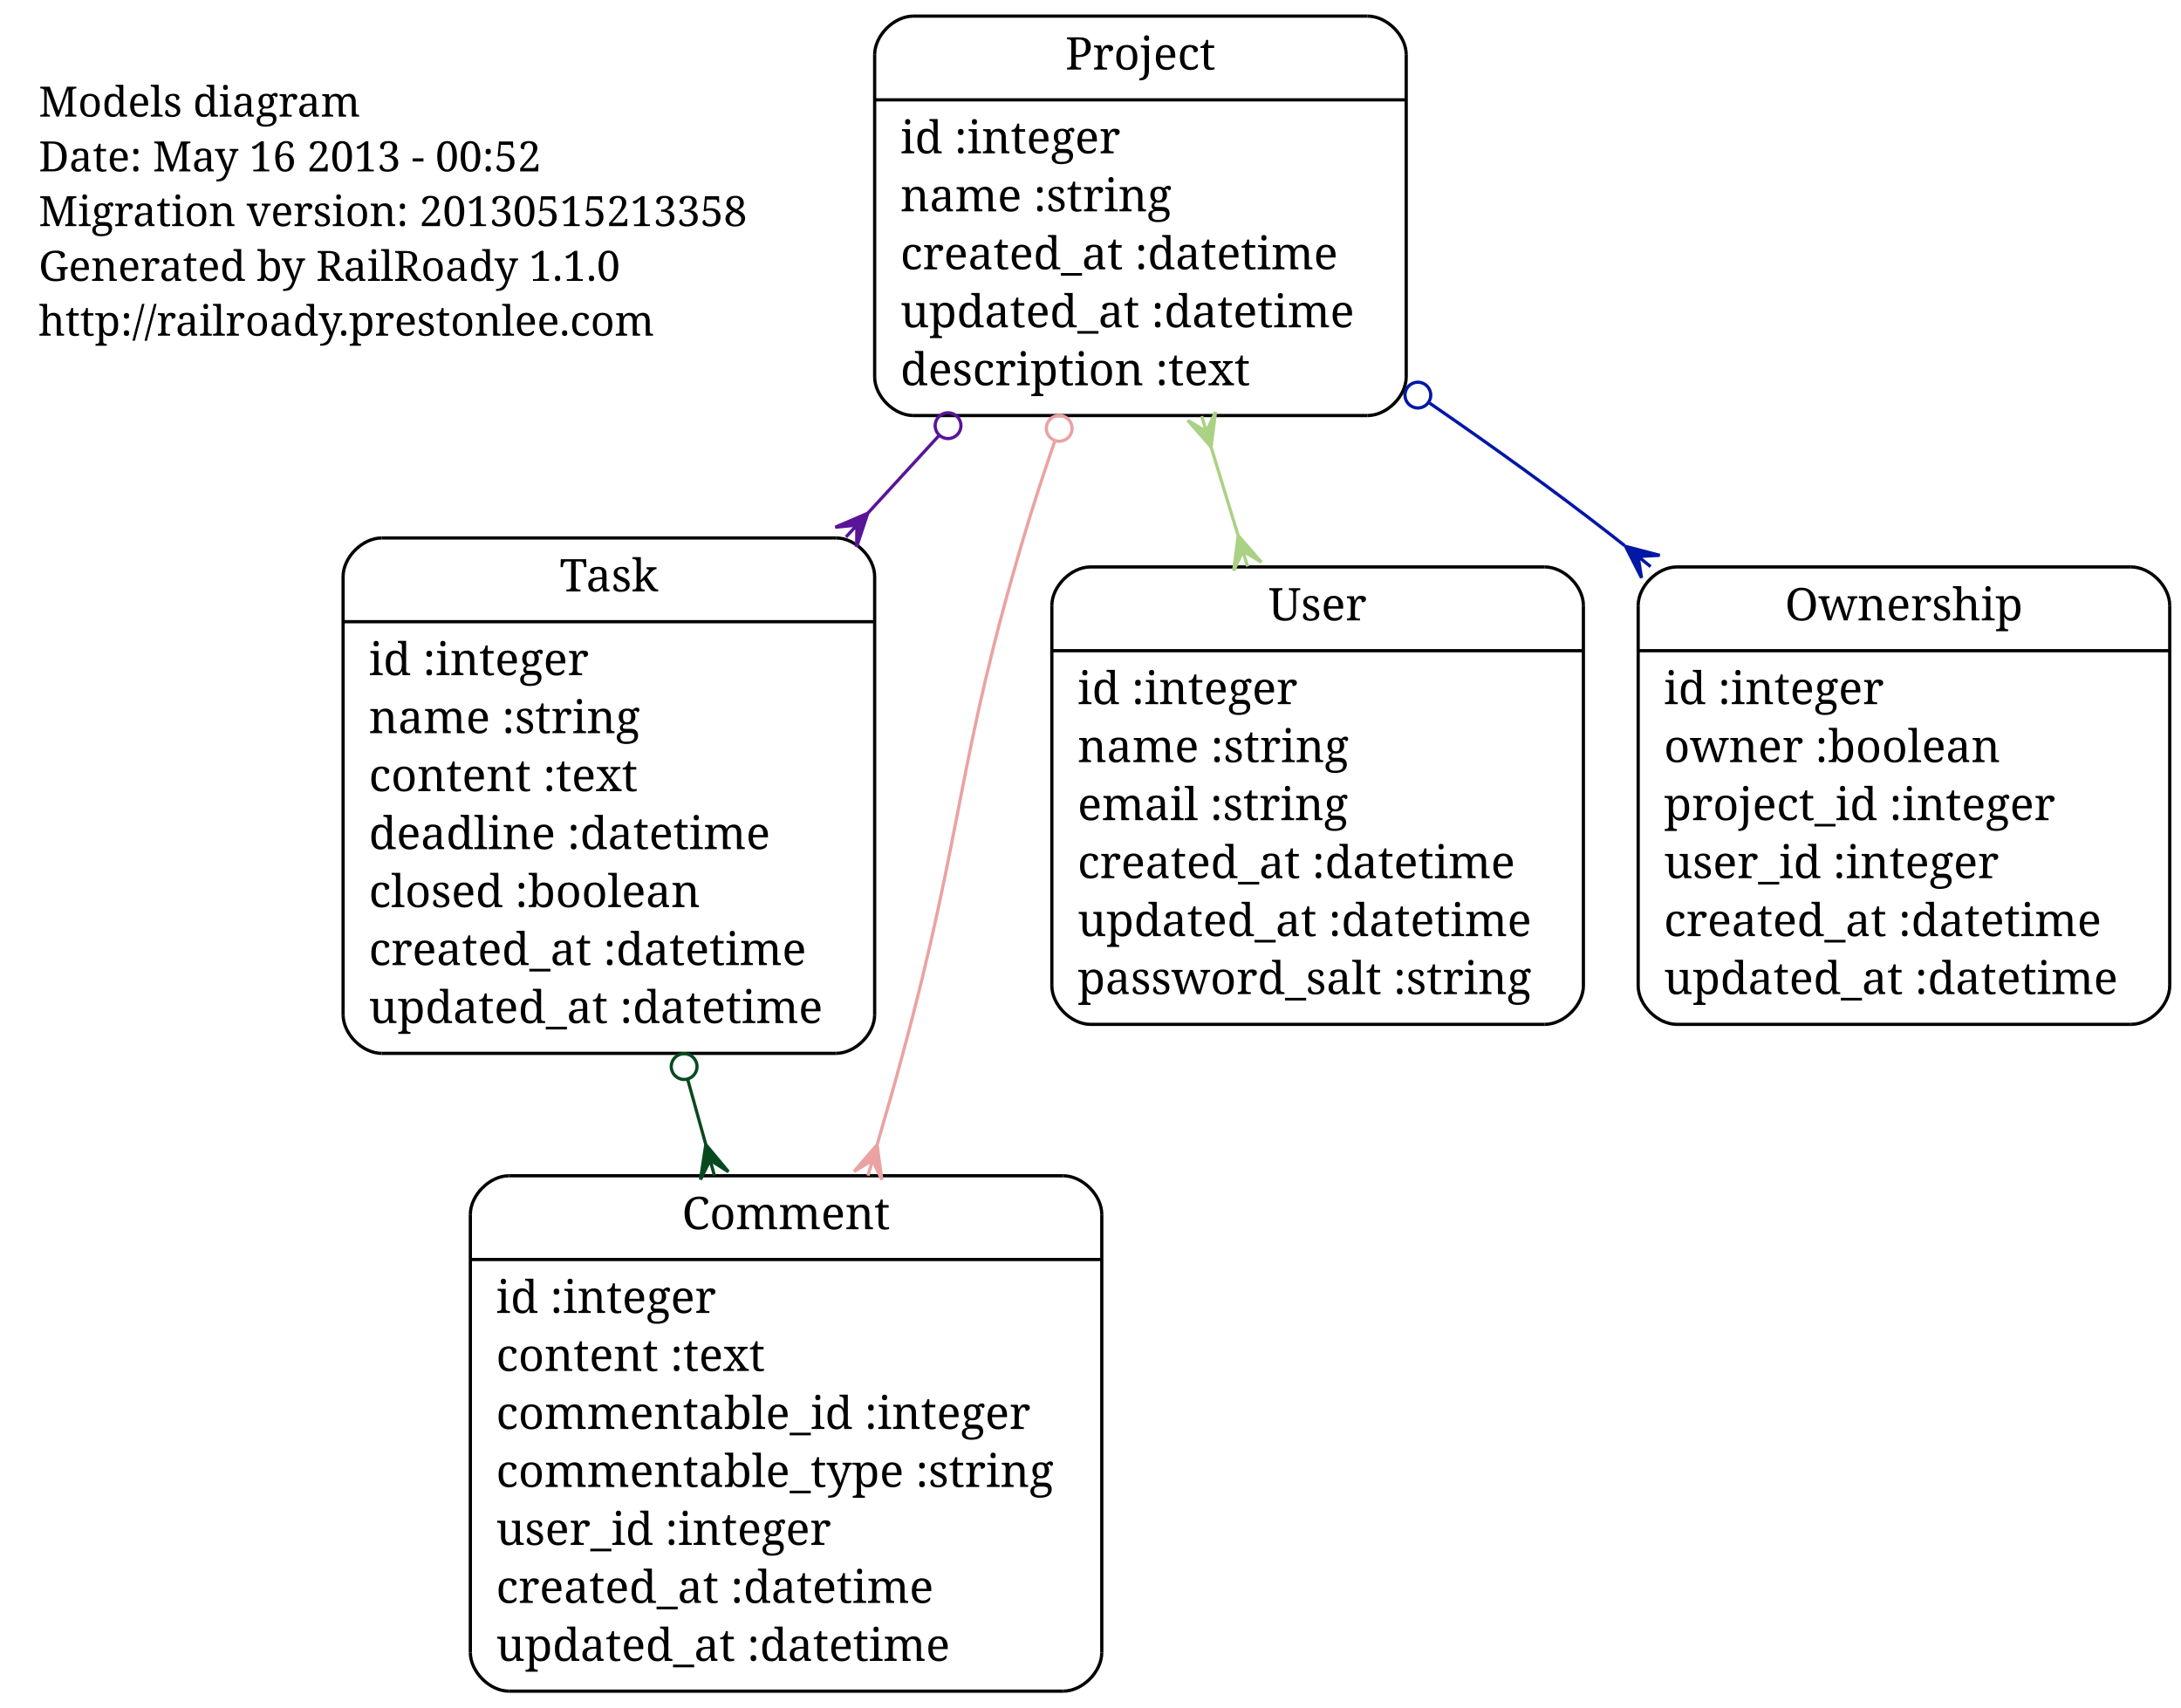
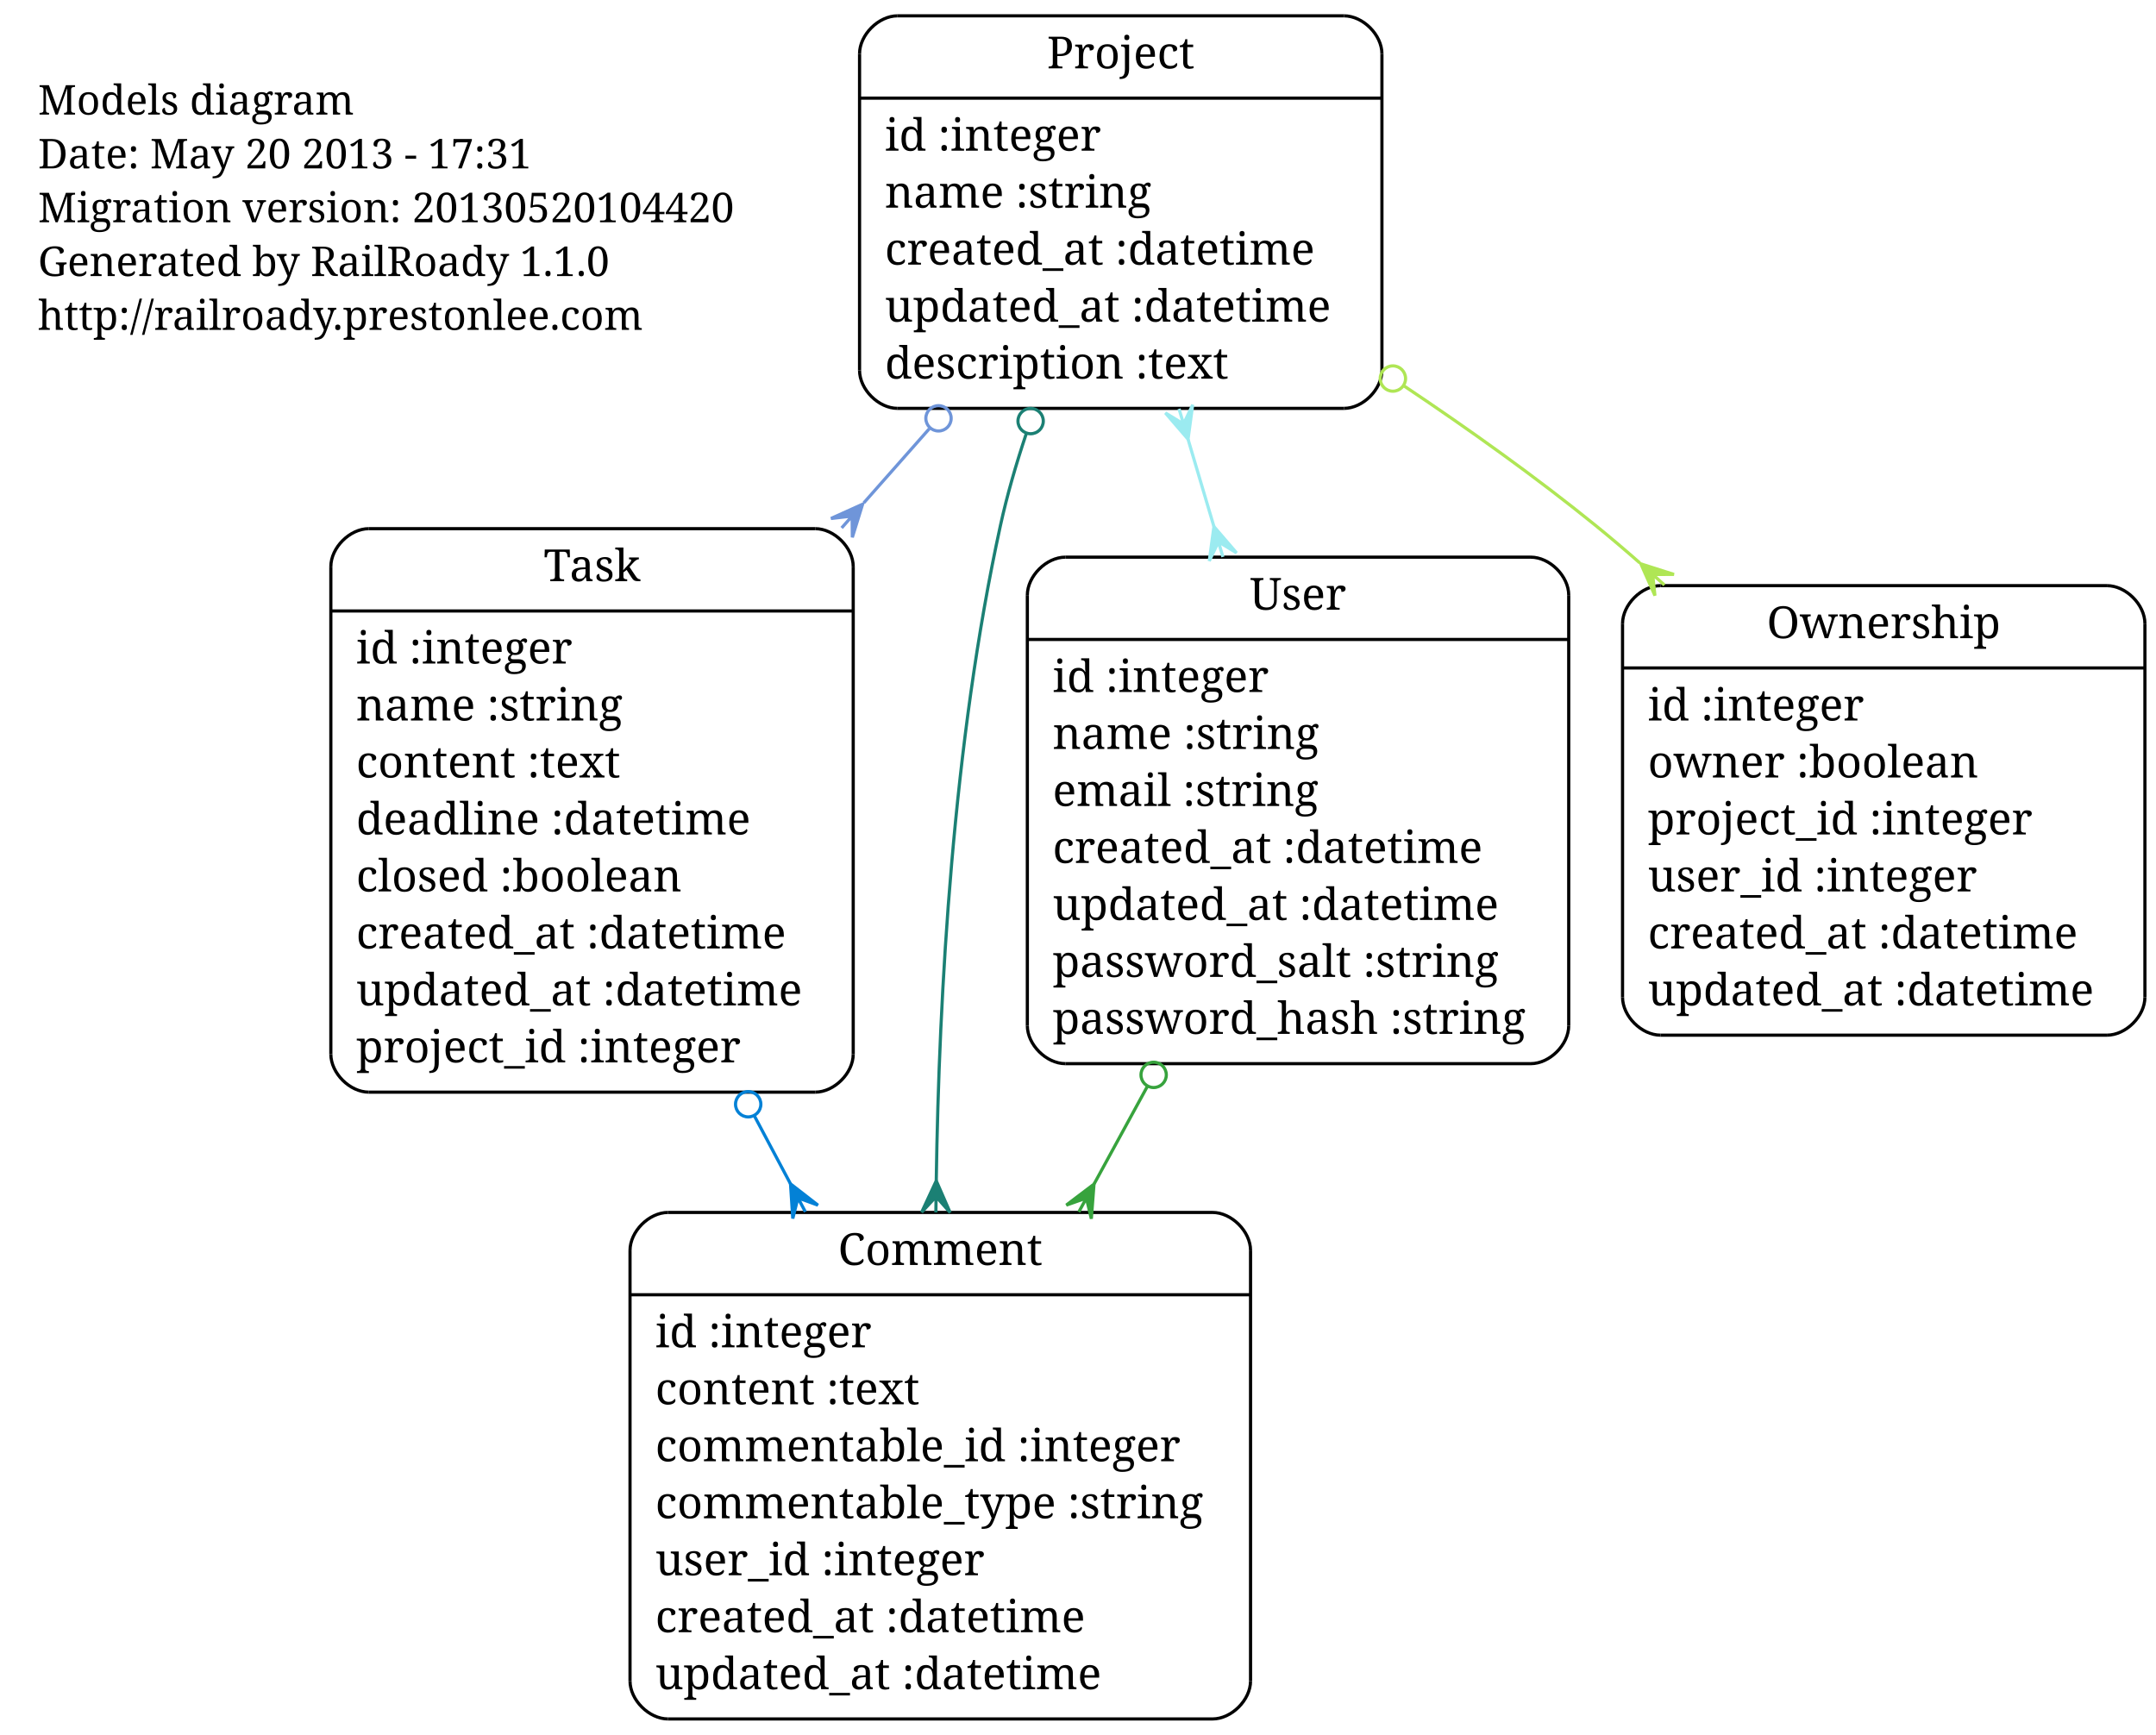
- <svg xmlns="http://www.w3.org/2000/svg" width="677pt" height="530pt" viewBox="0.00 0.00 677.00 530.00">
-   <g id="graph1" class="graph" transform="scale(1 1) rotate(0) translate(4 526)">
-     <polygon fill="white" stroke="white" points="-4,5 -4,-526 674,-526 674,5 -4,5" />
+ <svg xmlns="http://www.w3.org/2000/svg" width="681pt" height="548pt" viewBox="0.00 0.00 681.00 548.00">
+   <g id="graph1" class="graph" transform="scale(1 1) rotate(0) translate(4 544)">
+     <polygon fill="white" stroke="white" points="-4,5 -4,-544 678,-544 678,5 -4,5" />
    <g id="node1" class="node">
-       <text text-anchor="start" x="8" y="-489.8" font-family="Times Roman,serif" font-size="13.00">Models diagram</text>
-       <text text-anchor="start" x="8" y="-472.8" font-family="Times Roman,serif" font-size="13.00">Date: May 16 2013 - 00:52</text>
-       <text text-anchor="start" x="8" y="-455.8" font-family="Times Roman,serif" font-size="13.00">Migration version: 20130515213358</text>
-       <text text-anchor="start" x="8" y="-438.8" font-family="Times Roman,serif" font-size="13.00">Generated by RailRoady 1.1.0</text>
-       <text text-anchor="start" x="8" y="-421.8" font-family="Times Roman,serif" font-size="13.00">http://railroady.prestonlee.com</text>
+       <text text-anchor="start" x="8" y="-507.8" font-family="Times Roman,serif" font-size="13.00">Models diagram</text>
+       <text text-anchor="start" x="8" y="-490.8" font-family="Times Roman,serif" font-size="13.00">Date: May 20 2013 - 17:31</text>
+       <text text-anchor="start" x="8" y="-473.8" font-family="Times Roman,serif" font-size="13.00">Migration version: 20130520104420</text>
+       <text text-anchor="start" x="8" y="-456.8" font-family="Times Roman,serif" font-size="13.00">Generated by RailRoady 1.1.0</text>
+       <text text-anchor="start" x="8" y="-439.8" font-family="Times Roman,serif" font-size="13.00">http://railroady.prestonlee.com</text>
    </g>
    <g id="node2" class="node">
-       <polyline fill="none" stroke="black" points="114.5,-199 255.5,-199 " />
-       <path fill="none" stroke="black" d="M255.5,-199C261.5,-199 267.5,-205 267.5,-211" />
-       <polyline fill="none" stroke="black" points="267.5,-211 267.5,-347 " />
-       <path fill="none" stroke="black" d="M267.5,-347C267.5,-353 261.5,-359 255.5,-359" />
-       <polyline fill="none" stroke="black" points="255.5,-359 114.5,-359 " />
-       <path fill="none" stroke="black" d="M114.5,-359C108.5,-359 102.5,-353 102.5,-347" />
-       <polyline fill="none" stroke="black" points="102.5,-347 102.5,-211 " />
-       <path fill="none" stroke="black" d="M102.5,-211C102.5,-205 108.5,-199 114.5,-199" />
-       <text text-anchor="middle" x="185" y="-342.4" font-family="Times Roman,serif" font-size="14.00">Task</text>
-       <polyline fill="none" stroke="black" points="102.5,-333 267.5,-333 " />
-       <text text-anchor="start" x="110.5" y="-316.4" font-family="Times Roman,serif" font-size="14.00">id :integer</text>
-       <text text-anchor="start" x="110.5" y="-298.4" font-family="Times Roman,serif" font-size="14.00">name :string</text>
-       <text text-anchor="start" x="110.5" y="-280.4" font-family="Times Roman,serif" font-size="14.00">content :text</text>
-       <text text-anchor="start" x="110.5" y="-262.4" font-family="Times Roman,serif" font-size="14.00">deadline :datetime</text>
-       <text text-anchor="start" x="110.5" y="-244.4" font-family="Times Roman,serif" font-size="14.00">closed :boolean</text>
-       <text text-anchor="start" x="110.5" y="-226.4" font-family="Times Roman,serif" font-size="14.00">created_at :datetime</text>
-       <text text-anchor="start" x="110.5" y="-208.4" font-family="Times Roman,serif" font-size="14.00">updated_at :datetime</text>
+       <polyline fill="none" stroke="black" points="112.5,-199 253.5,-199 " />
+       <path fill="none" stroke="black" d="M253.5,-199C259.5,-199 265.5,-205 265.5,-211" />
+       <polyline fill="none" stroke="black" points="265.5,-211 265.5,-365 " />
+       <path fill="none" stroke="black" d="M265.5,-365C265.5,-371 259.5,-377 253.5,-377" />
+       <polyline fill="none" stroke="black" points="253.5,-377 112.5,-377 " />
+       <path fill="none" stroke="black" d="M112.5,-377C106.5,-377 100.5,-371 100.5,-365" />
+       <polyline fill="none" stroke="black" points="100.5,-365 100.5,-211 " />
+       <path fill="none" stroke="black" d="M100.5,-211C100.5,-205 106.5,-199 112.5,-199" />
+       <text text-anchor="middle" x="183" y="-360.4" font-family="Times Roman,serif" font-size="14.00">Task</text>
+       <polyline fill="none" stroke="black" points="100.5,-351 265.5,-351 " />
+       <text text-anchor="start" x="108.5" y="-334.4" font-family="Times Roman,serif" font-size="14.00">id :integer</text>
+       <text text-anchor="start" x="108.5" y="-316.4" font-family="Times Roman,serif" font-size="14.00">name :string</text>
+       <text text-anchor="start" x="108.5" y="-298.4" font-family="Times Roman,serif" font-size="14.00">content :text</text>
+       <text text-anchor="start" x="108.5" y="-280.4" font-family="Times Roman,serif" font-size="14.00">deadline :datetime</text>
+       <text text-anchor="start" x="108.5" y="-262.4" font-family="Times Roman,serif" font-size="14.00">closed :boolean</text>
+       <text text-anchor="start" x="108.5" y="-244.4" font-family="Times Roman,serif" font-size="14.00">created_at :datetime</text>
+       <text text-anchor="start" x="108.5" y="-226.4" font-family="Times Roman,serif" font-size="14.00">updated_at :datetime</text>
+       <text text-anchor="start" x="108.5" y="-208.4" font-family="Times Roman,serif" font-size="14.00">project_id :integer</text>
    </g>
    <g id="node3" class="node">
-       <polyline fill="none" stroke="black" points="154,-1 326,-1 " />
-       <path fill="none" stroke="black" d="M326,-1C332,-1 338,-7 338,-13" />
-       <polyline fill="none" stroke="black" points="338,-13 338,-149 " />
-       <path fill="none" stroke="black" d="M338,-149C338,-155 332,-161 326,-161" />
-       <polyline fill="none" stroke="black" points="326,-161 154,-161 " />
-       <path fill="none" stroke="black" d="M154,-161C148,-161 142,-155 142,-149" />
-       <polyline fill="none" stroke="black" points="142,-149 142,-13 " />
-       <path fill="none" stroke="black" d="M142,-13C142,-7 148,-1 154,-1" />
-       <text text-anchor="middle" x="240" y="-144.4" font-family="Times Roman,serif" font-size="14.00">Comment</text>
-       <polyline fill="none" stroke="black" points="142,-135 338,-135 " />
-       <text text-anchor="start" x="150" y="-118.4" font-family="Times Roman,serif" font-size="14.00">id :integer</text>
-       <text text-anchor="start" x="150" y="-100.4" font-family="Times Roman,serif" font-size="14.00">content :text</text>
-       <text text-anchor="start" x="150" y="-82.4" font-family="Times Roman,serif" font-size="14.00">commentable_id :integer</text>
-       <text text-anchor="start" x="150" y="-64.4" font-family="Times Roman,serif" font-size="14.00">commentable_type :string</text>
-       <text text-anchor="start" x="150" y="-46.4" font-family="Times Roman,serif" font-size="14.00">user_id :integer</text>
-       <text text-anchor="start" x="150" y="-28.4" font-family="Times Roman,serif" font-size="14.00">created_at :datetime</text>
-       <text text-anchor="start" x="150" y="-10.4" font-family="Times Roman,serif" font-size="14.00">updated_at :datetime</text>
+       <polyline fill="none" stroke="black" points="207,-1 379,-1 " />
+       <path fill="none" stroke="black" d="M379,-1C385,-1 391,-7 391,-13" />
+       <polyline fill="none" stroke="black" points="391,-13 391,-149 " />
+       <path fill="none" stroke="black" d="M391,-149C391,-155 385,-161 379,-161" />
+       <polyline fill="none" stroke="black" points="379,-161 207,-161 " />
+       <path fill="none" stroke="black" d="M207,-161C201,-161 195,-155 195,-149" />
+       <polyline fill="none" stroke="black" points="195,-149 195,-13 " />
+       <path fill="none" stroke="black" d="M195,-13C195,-7 201,-1 207,-1" />
+       <text text-anchor="middle" x="293" y="-144.4" font-family="Times Roman,serif" font-size="14.00">Comment</text>
+       <polyline fill="none" stroke="black" points="195,-135 391,-135 " />
+       <text text-anchor="start" x="203" y="-118.4" font-family="Times Roman,serif" font-size="14.00">id :integer</text>
+       <text text-anchor="start" x="203" y="-100.4" font-family="Times Roman,serif" font-size="14.00">content :text</text>
+       <text text-anchor="start" x="203" y="-82.4" font-family="Times Roman,serif" font-size="14.00">commentable_id :integer</text>
+       <text text-anchor="start" x="203" y="-64.4" font-family="Times Roman,serif" font-size="14.00">commentable_type :string</text>
+       <text text-anchor="start" x="203" y="-46.4" font-family="Times Roman,serif" font-size="14.00">user_id :integer</text>
+       <text text-anchor="start" x="203" y="-28.4" font-family="Times Roman,serif" font-size="14.00">created_at :datetime</text>
+       <text text-anchor="start" x="203" y="-10.4" font-family="Times Roman,serif" font-size="14.00">updated_at :datetime</text>
    </g>
    <g id="edge2" class="edge">
-       <path fill="none" stroke="#084a1e" d="M209.49,-190.835C211.341,-184.171 213.211,-177.44 215.065,-170.766" />
-       <ellipse fill="none" stroke="#084a1e" cx="208.362" cy="-194.897" rx="4" ry="4" />
-       <polygon fill="#084a1e" stroke="#084a1e" points="215.09,-170.677 222.102,-162.246 216.428,-165.859 217.766,-161.041 217.766,-161.041 217.766,-161.041 216.428,-165.859 213.43,-159.837 215.09,-170.677 215.09,-170.677" />
+       <path fill="none" stroke="#0381d6" d="M234.346,-191.376C238.121,-184.272 241.919,-177.125 245.669,-170.069" />
+       <ellipse fill="none" stroke="#0381d6" cx="232.325" cy="-195.179" rx="4" ry="4" />
+       <polygon fill="#0381d6" stroke="#0381d6" points="245.694,-170.021 254.361,-163.302 248.041,-165.605 250.387,-161.19 250.387,-161.19 250.387,-161.19 248.041,-165.605 246.413,-159.078 245.694,-170.021 245.694,-170.021" />
    </g>
    <g id="node4" class="node">
-       <polyline fill="none" stroke="black" points="279.5,-397 420.5,-397 " />
-       <path fill="none" stroke="black" d="M420.5,-397C426.5,-397 432.5,-403 432.5,-409" />
-       <polyline fill="none" stroke="black" points="432.5,-409 432.5,-509 " />
-       <path fill="none" stroke="black" d="M432.5,-509C432.5,-515 426.5,-521 420.5,-521" />
-       <polyline fill="none" stroke="black" points="420.5,-521 279.5,-521 " />
-       <path fill="none" stroke="black" d="M279.5,-521C273.5,-521 267.5,-515 267.5,-509" />
-       <polyline fill="none" stroke="black" points="267.5,-509 267.5,-409 " />
-       <path fill="none" stroke="black" d="M267.5,-409C267.5,-403 273.5,-397 279.5,-397" />
-       <text text-anchor="middle" x="350" y="-504.4" font-family="Times Roman,serif" font-size="14.00">Project</text>
-       <polyline fill="none" stroke="black" points="267.5,-495 432.5,-495 " />
-       <text text-anchor="start" x="275.5" y="-478.4" font-family="Times Roman,serif" font-size="14.00">id :integer</text>
-       <text text-anchor="start" x="275.5" y="-460.4" font-family="Times Roman,serif" font-size="14.00">name :string</text>
-       <text text-anchor="start" x="275.5" y="-442.4" font-family="Times Roman,serif" font-size="14.00">created_at :datetime</text>
-       <text text-anchor="start" x="275.5" y="-424.4" font-family="Times Roman,serif" font-size="14.00">updated_at :datetime</text>
-       <text text-anchor="start" x="275.5" y="-406.4" font-family="Times Roman,serif" font-size="14.00">description :text</text>
+       <polyline fill="none" stroke="black" points="279.5,-415 420.5,-415 " />
+       <path fill="none" stroke="black" d="M420.5,-415C426.5,-415 432.5,-421 432.5,-427" />
+       <polyline fill="none" stroke="black" points="432.5,-427 432.5,-527 " />
+       <path fill="none" stroke="black" d="M432.5,-527C432.5,-533 426.5,-539 420.5,-539" />
+       <polyline fill="none" stroke="black" points="420.5,-539 279.5,-539 " />
+       <path fill="none" stroke="black" d="M279.5,-539C273.5,-539 267.5,-533 267.5,-527" />
+       <polyline fill="none" stroke="black" points="267.5,-527 267.5,-427 " />
+       <path fill="none" stroke="black" d="M267.5,-427C267.5,-421 273.5,-415 279.5,-415" />
+       <text text-anchor="middle" x="350" y="-522.4" font-family="Times Roman,serif" font-size="14.00">Project</text>
+       <polyline fill="none" stroke="black" points="267.5,-513 432.5,-513 " />
+       <text text-anchor="start" x="275.5" y="-496.4" font-family="Times Roman,serif" font-size="14.00">id :integer</text>
+       <text text-anchor="start" x="275.5" y="-478.4" font-family="Times Roman,serif" font-size="14.00">name :string</text>
+       <text text-anchor="start" x="275.5" y="-460.4" font-family="Times Roman,serif" font-size="14.00">created_at :datetime</text>
+       <text text-anchor="start" x="275.5" y="-442.4" font-family="Times Roman,serif" font-size="14.00">updated_at :datetime</text>
+       <text text-anchor="start" x="275.5" y="-424.4" font-family="Times Roman,serif" font-size="14.00">description :text</text>
    </g>
    <g id="edge4" class="edge">
-       <path fill="none" stroke="#591498" d="M287.479,-390.795C280.257,-382.917 272.818,-374.802 265.402,-366.711" />
-       <ellipse fill="none" stroke="#591498" cx="290.282" cy="-393.854" rx="4" ry="4" />
-       <polygon fill="#591498" stroke="#591498" points="265.361,-366.667 261.921,-356.255 261.983,-362.981 258.604,-359.295 258.604,-359.295 258.604,-359.295 261.983,-362.981 255.287,-362.336 265.361,-366.667 265.361,-366.667" />
+       <path fill="none" stroke="#6f95d9" d="M289.538,-408.573C282.79,-400.936 275.823,-393.051 268.835,-385.142" />
+       <ellipse fill="none" stroke="#6f95d9" cx="292.438" cy="-411.855" rx="4" ry="4" />
+       <polygon fill="#6f95d9" stroke="#6f95d9" points="268.468,-384.727 265.219,-374.254 265.157,-380.98 261.847,-377.234 261.847,-377.234 261.847,-377.234 265.157,-380.98 258.474,-380.213 268.468,-384.727 268.468,-384.727" />
    </g>
    <g id="edge10" class="edge">
-       <path fill="none" stroke="#eba2a2" d="M323.407,-389.062C320.058,-379.36 316.823,-369.474 314,-360 292.882,-289.125 295.33,-269.383 276,-198 273.614,-189.187 271.014,-180.037 268.341,-170.912" />
-       <ellipse fill="none" stroke="#eba2a2" cx="324.79" cy="-393.017" rx="4" ry="4" />
-       <polygon fill="#eba2a2" stroke="#eba2a2" points="268.256,-170.624 269.732,-159.758 266.836,-165.83 265.417,-161.036 265.417,-161.036 265.417,-161.036 266.836,-165.83 261.102,-162.313 268.256,-170.624 268.256,-170.624" />
+       <path fill="none" stroke="#1b8074" d="M320.19,-407.097C316.961,-397.458 314.094,-387.579 312,-378 297.06,-309.647 292.609,-230.504 291.731,-171.112" />
+       <ellipse fill="none" stroke="#1b8074" cx="321.538" cy="-410.986" rx="4" ry="4" />
+       <polygon fill="#1b8074" stroke="#1b8074" points="291.73,-171.008 296.113,-160.956 291.671,-166.009 291.613,-161.009 291.613,-161.009 291.613,-161.009 291.671,-166.009 287.113,-161.061 291.73,-171.008 291.73,-171.008" />
    </g>
    <g id="node5" class="node">
-       <polyline fill="none" stroke="black" points="334.5,-208 475.5,-208 " />
-       <path fill="none" stroke="black" d="M475.5,-208C481.5,-208 487.5,-214 487.5,-220" />
-       <polyline fill="none" stroke="black" points="487.5,-220 487.5,-338 " />
-       <path fill="none" stroke="black" d="M487.5,-338C487.5,-344 481.5,-350 475.5,-350" />
-       <polyline fill="none" stroke="black" points="475.5,-350 334.5,-350 " />
-       <path fill="none" stroke="black" d="M334.5,-350C328.5,-350 322.5,-344 322.5,-338" />
-       <polyline fill="none" stroke="black" points="322.5,-338 322.5,-220 " />
-       <path fill="none" stroke="black" d="M322.5,-220C322.5,-214 328.5,-208 334.5,-208" />
-       <text text-anchor="middle" x="405" y="-333.4" font-family="Times Roman,serif" font-size="14.00">User</text>
-       <polyline fill="none" stroke="black" points="322.5,-324 487.5,-324 " />
-       <text text-anchor="start" x="330.5" y="-307.4" font-family="Times Roman,serif" font-size="14.00">id :integer</text>
-       <text text-anchor="start" x="330.5" y="-289.4" font-family="Times Roman,serif" font-size="14.00">name :string</text>
-       <text text-anchor="start" x="330.5" y="-271.4" font-family="Times Roman,serif" font-size="14.00">email :string</text>
-       <text text-anchor="start" x="330.5" y="-253.4" font-family="Times Roman,serif" font-size="14.00">created_at :datetime</text>
-       <text text-anchor="start" x="330.5" y="-235.4" font-family="Times Roman,serif" font-size="14.00">updated_at :datetime</text>
-       <text text-anchor="start" x="330.5" y="-217.4" font-family="Times Roman,serif" font-size="14.00">password_salt :string</text>
+       <polyline fill="none" stroke="black" points="332.5,-208 479.5,-208 " />
+       <path fill="none" stroke="black" d="M479.5,-208C485.5,-208 491.5,-214 491.5,-220" />
+       <polyline fill="none" stroke="black" points="491.5,-220 491.5,-356 " />
+       <path fill="none" stroke="black" d="M491.5,-356C491.5,-362 485.5,-368 479.5,-368" />
+       <polyline fill="none" stroke="black" points="479.5,-368 332.5,-368 " />
+       <path fill="none" stroke="black" d="M332.5,-368C326.5,-368 320.5,-362 320.5,-356" />
+       <polyline fill="none" stroke="black" points="320.5,-356 320.5,-220 " />
+       <path fill="none" stroke="black" d="M320.5,-220C320.5,-214 326.5,-208 332.5,-208" />
+       <text text-anchor="middle" x="406" y="-351.4" font-family="Times Roman,serif" font-size="14.00">User</text>
+       <polyline fill="none" stroke="black" points="320.5,-342 491.5,-342 " />
+       <text text-anchor="start" x="328.5" y="-325.4" font-family="Times Roman,serif" font-size="14.00">id :integer</text>
+       <text text-anchor="start" x="328.5" y="-307.4" font-family="Times Roman,serif" font-size="14.00">name :string</text>
+       <text text-anchor="start" x="328.5" y="-289.4" font-family="Times Roman,serif" font-size="14.00">email :string</text>
+       <text text-anchor="start" x="328.5" y="-271.4" font-family="Times Roman,serif" font-size="14.00">created_at :datetime</text>
+       <text text-anchor="start" x="328.5" y="-253.4" font-family="Times Roman,serif" font-size="14.00">updated_at :datetime</text>
+       <text text-anchor="start" x="328.5" y="-235.4" font-family="Times Roman,serif" font-size="14.00">password_salt :string</text>
+       <text text-anchor="start" x="328.5" y="-217.4" font-family="Times Roman,serif" font-size="14.00">password_hash :string</text>
    </g>
    <g id="edge8" class="edge">
-       <path fill="none" stroke="#abd185" d="M371.954,-387.15C374.688,-378.204 377.498,-369.008 380.269,-359.936" />
-       <polygon fill="#abd185" stroke="#abd185" points="371.927,-387.239 364.701,-395.487 370.466,-392.02 369.005,-396.802 369.005,-396.802 369.005,-396.802 370.466,-392.02 373.308,-398.117 371.927,-387.239 371.927,-387.239" />
-       <polygon fill="#abd185" stroke="#abd185" points="380.335,-359.722 387.561,-351.474 381.796,-354.941 383.257,-350.159 383.257,-350.159 383.257,-350.159 381.796,-354.941 378.953,-348.844 380.335,-359.722 380.335,-359.722" />
+       <path fill="none" stroke="#9bebf0" d="M371.262,-405.241C373.933,-396.226 376.692,-386.916 379.432,-377.669" />
+       <polygon fill="#9bebf0" stroke="#9bebf0" points="371.255,-405.265 364.099,-413.574 369.835,-410.059 368.414,-414.853 368.414,-414.853 368.414,-414.853 369.835,-410.059 372.729,-416.131 371.255,-405.265 371.255,-405.265" />
+       <polygon fill="#9bebf0" stroke="#9bebf0" points="379.435,-377.657 386.59,-369.347 380.855,-372.863 382.276,-368.069 382.276,-368.069 382.276,-368.069 380.855,-372.863 377.961,-366.791 379.435,-377.657 379.435,-377.657" />
    </g>
    <g id="node6" class="node">
-       <polyline fill="none" stroke="black" points="516.5,-208 657.5,-208 " />
-       <path fill="none" stroke="black" d="M657.5,-208C663.5,-208 669.5,-214 669.5,-220" />
-       <polyline fill="none" stroke="black" points="669.5,-220 669.5,-338 " />
-       <path fill="none" stroke="black" d="M669.5,-338C669.5,-344 663.5,-350 657.5,-350" />
-       <polyline fill="none" stroke="black" points="657.5,-350 516.5,-350 " />
-       <path fill="none" stroke="black" d="M516.5,-350C510.5,-350 504.5,-344 504.5,-338" />
-       <polyline fill="none" stroke="black" points="504.5,-338 504.5,-220 " />
-       <path fill="none" stroke="black" d="M504.5,-220C504.5,-214 510.5,-208 516.5,-208" />
-       <text text-anchor="middle" x="587" y="-333.4" font-family="Times Roman,serif" font-size="14.00">Ownership</text>
-       <polyline fill="none" stroke="black" points="504.5,-324 669.5,-324 " />
-       <text text-anchor="start" x="512.5" y="-307.4" font-family="Times Roman,serif" font-size="14.00">id :integer</text>
-       <text text-anchor="start" x="512.5" y="-289.4" font-family="Times Roman,serif" font-size="14.00">owner :boolean</text>
-       <text text-anchor="start" x="512.5" y="-271.4" font-family="Times Roman,serif" font-size="14.00">project_id :integer</text>
-       <text text-anchor="start" x="512.5" y="-253.4" font-family="Times Roman,serif" font-size="14.00">user_id :integer</text>
-       <text text-anchor="start" x="512.5" y="-235.4" font-family="Times Roman,serif" font-size="14.00">created_at :datetime</text>
-       <text text-anchor="start" x="512.5" y="-217.4" font-family="Times Roman,serif" font-size="14.00">updated_at :datetime</text>
+       <polyline fill="none" stroke="black" points="520.5,-217 661.5,-217 " />
+       <path fill="none" stroke="black" d="M661.5,-217C667.5,-217 673.5,-223 673.5,-229" />
+       <polyline fill="none" stroke="black" points="673.5,-229 673.5,-347 " />
+       <path fill="none" stroke="black" d="M673.5,-347C673.5,-353 667.5,-359 661.5,-359" />
+       <polyline fill="none" stroke="black" points="661.5,-359 520.5,-359 " />
+       <path fill="none" stroke="black" d="M520.5,-359C514.5,-359 508.5,-353 508.5,-347" />
+       <polyline fill="none" stroke="black" points="508.5,-347 508.5,-229 " />
+       <path fill="none" stroke="black" d="M508.5,-229C508.5,-223 514.5,-217 520.5,-217" />
+       <text text-anchor="middle" x="591" y="-342.4" font-family="Times Roman,serif" font-size="14.00">Ownership</text>
+       <polyline fill="none" stroke="black" points="508.5,-333 673.5,-333 " />
+       <text text-anchor="start" x="516.5" y="-316.4" font-family="Times Roman,serif" font-size="14.00">id :integer</text>
+       <text text-anchor="start" x="516.5" y="-298.4" font-family="Times Roman,serif" font-size="14.00">owner :boolean</text>
+       <text text-anchor="start" x="516.5" y="-280.4" font-family="Times Roman,serif" font-size="14.00">project_id :integer</text>
+       <text text-anchor="start" x="516.5" y="-262.4" font-family="Times Roman,serif" font-size="14.00">user_id :integer</text>
+       <text text-anchor="start" x="516.5" y="-244.4" font-family="Times Roman,serif" font-size="14.00">created_at :datetime</text>
+       <text text-anchor="start" x="516.5" y="-226.4" font-family="Times Roman,serif" font-size="14.00">updated_at :datetime</text>
    </g>
    <g id="edge6" class="edge">
-       <path fill="none" stroke="#0117a5" d="M439.746,-400.868C458.655,-387.869 478.245,-373.825 496,-360 497.405,-358.906 498.817,-357.796 500.232,-356.672" />
-       <ellipse fill="none" stroke="#0117a5" cx="436.116" cy="-403.35" rx="4" ry="4" />
-       <polygon fill="#0117a5" stroke="#0117a5" points="500.588,-356.385 511.197,-353.608 504.48,-353.246 508.371,-350.106 508.371,-350.106 508.371,-350.106 504.48,-353.246 505.546,-346.604 500.588,-356.385 500.588,-356.385" />
+       <path fill="none" stroke="#afe655" d="M439.524,-422.061C459.948,-408.404 481.17,-393.278 500,-378 504.643,-374.233 509.315,-370.264 513.959,-366.176" />
+       <ellipse fill="none" stroke="#afe655" cx="435.965" cy="-424.423" rx="4" ry="4" />
+       <polygon fill="#afe655" stroke="#afe655" points="514.292,-365.877 524.742,-362.551 518.015,-362.539 521.737,-359.201 521.737,-359.201 521.737,-359.201 518.015,-362.539 518.733,-355.851 514.292,-365.877 514.292,-365.877" />
+     </g>
+     <g id="edge12" class="edge">
+       <path fill="none" stroke="#37a33d" d="M358.355,-200.721C352.815,-190.573 347.159,-180.211 341.606,-170.04" />
+       <ellipse fill="none" stroke="#37a33d" cx="360.395" cy="-204.457" rx="4" ry="4" />
+       <polygon fill="#37a33d" stroke="#37a33d" points="341.55,-169.937 340.709,-159.004 339.155,-165.549 336.759,-161.16 336.759,-161.16 336.759,-161.16 339.155,-165.549 332.809,-163.316 341.55,-169.937 341.55,-169.937" />
    </g>
  </g>
</svg>
